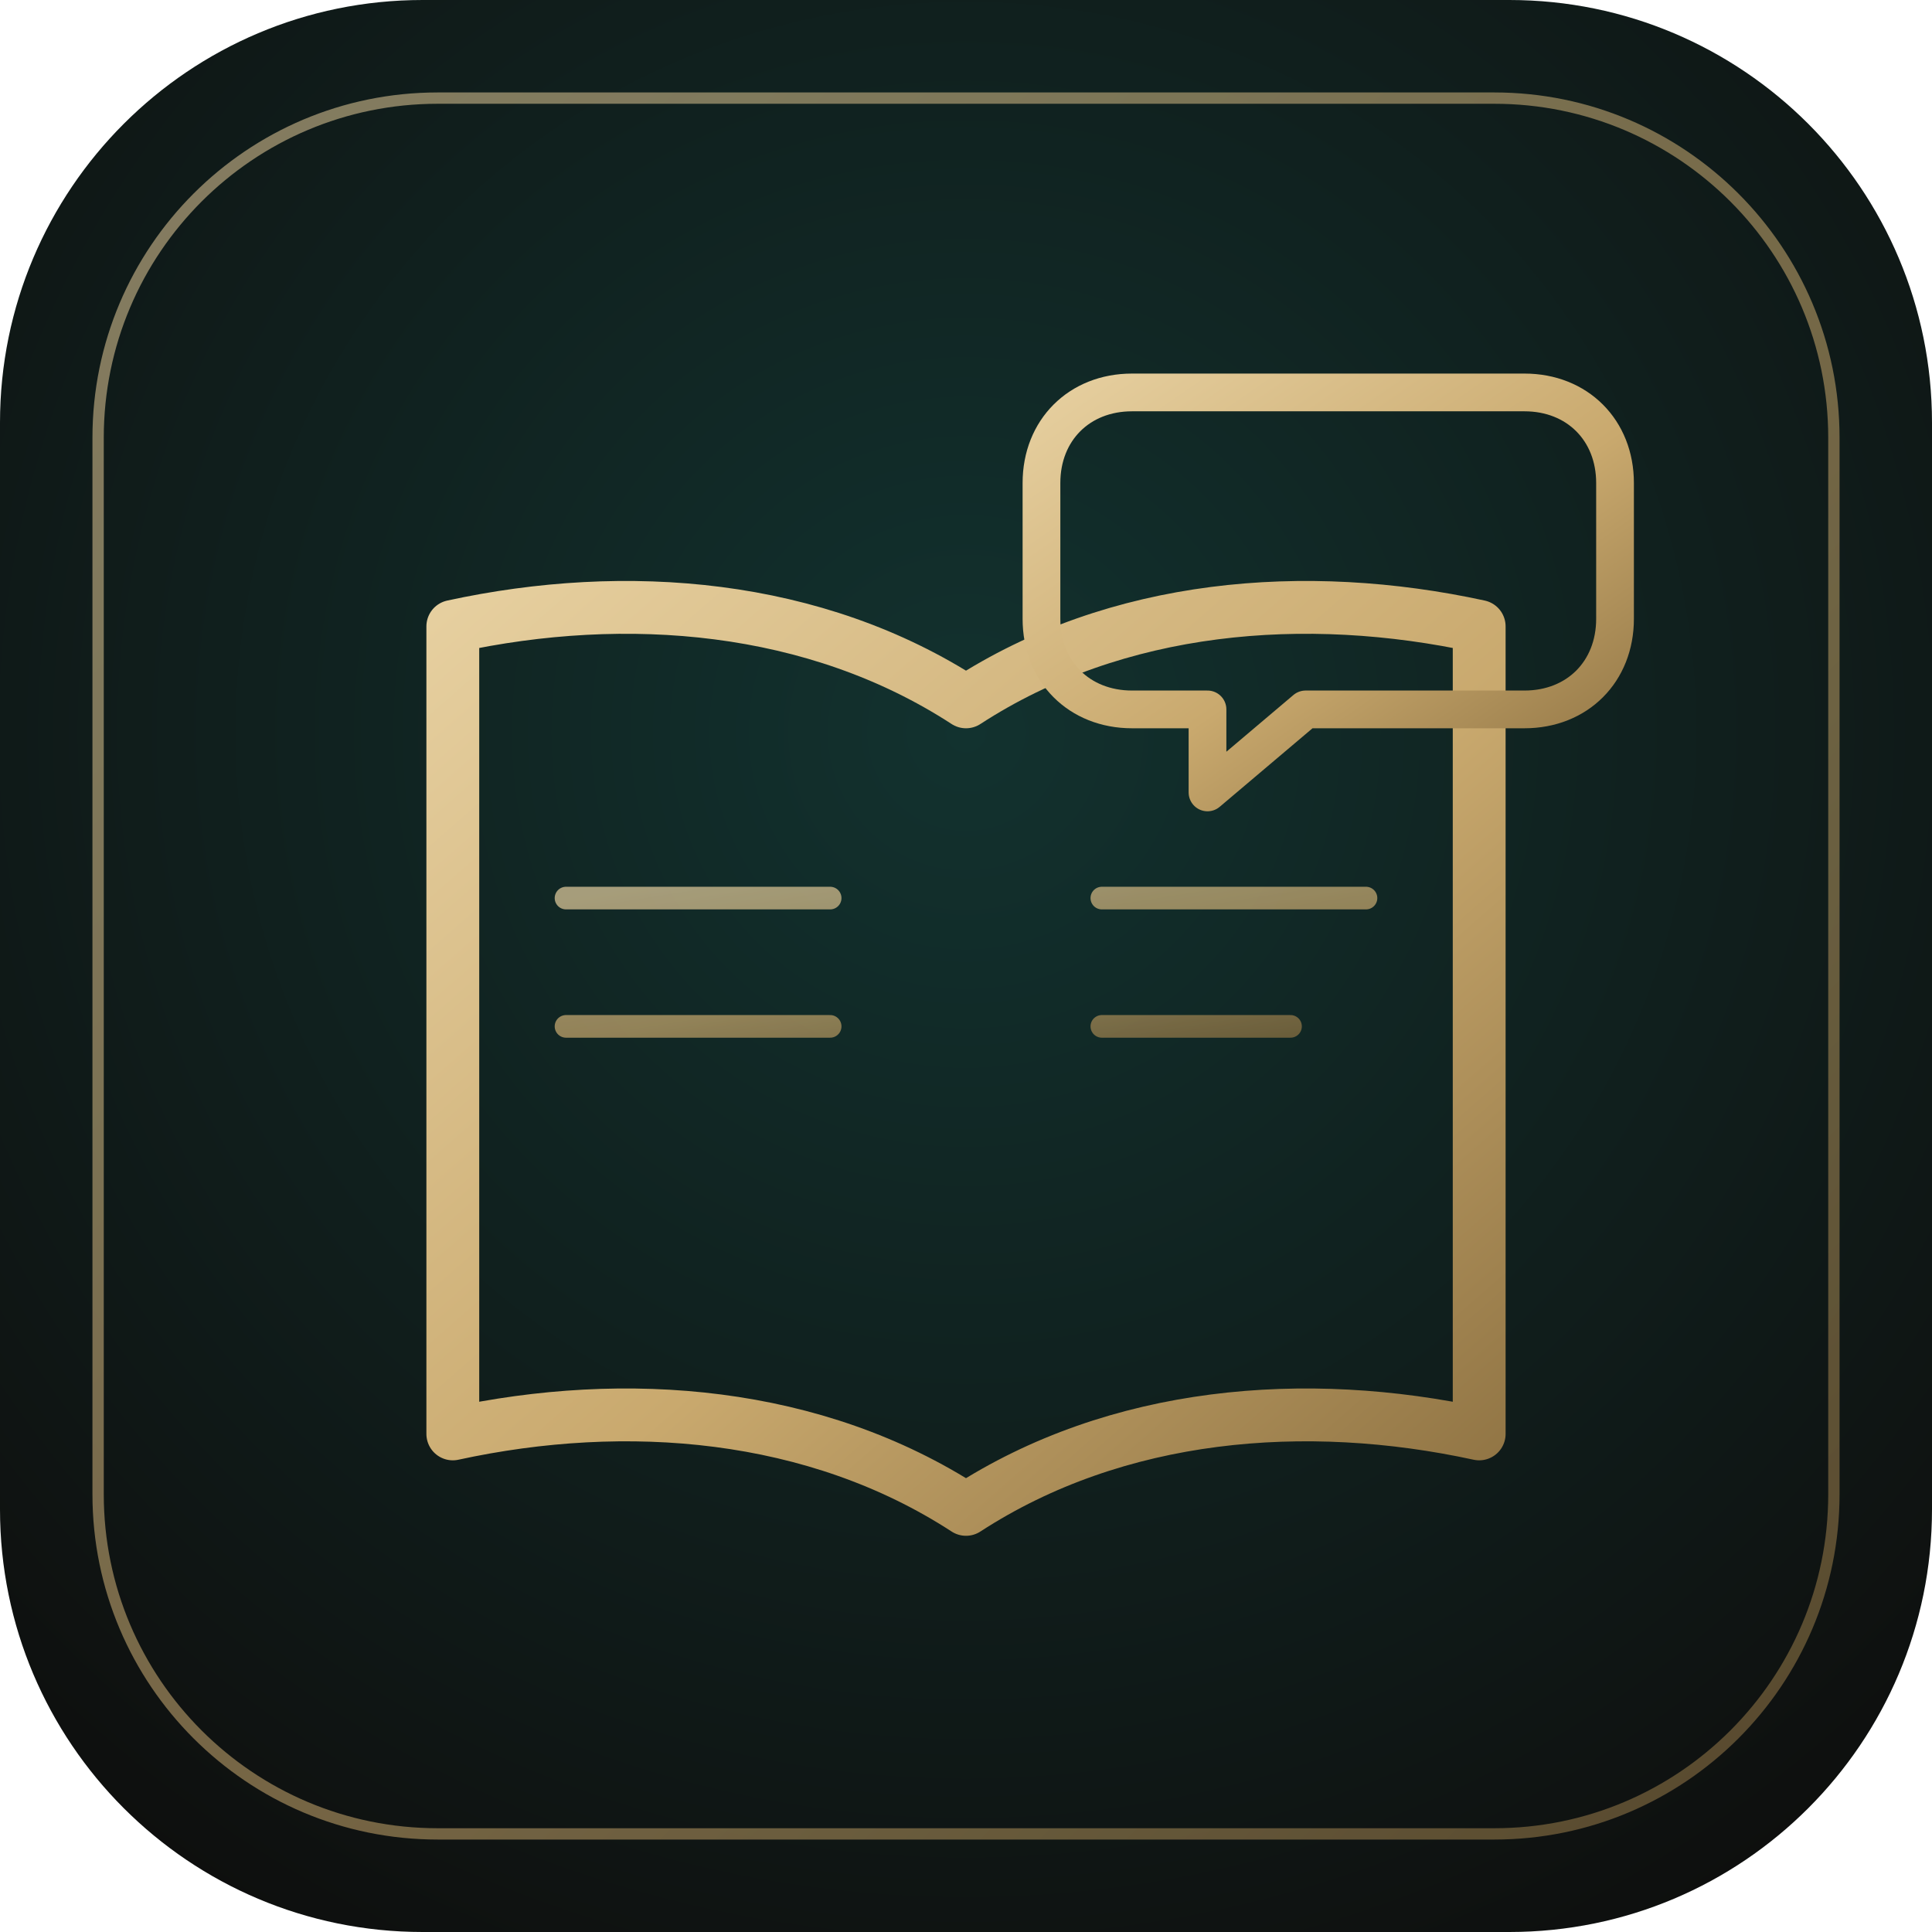
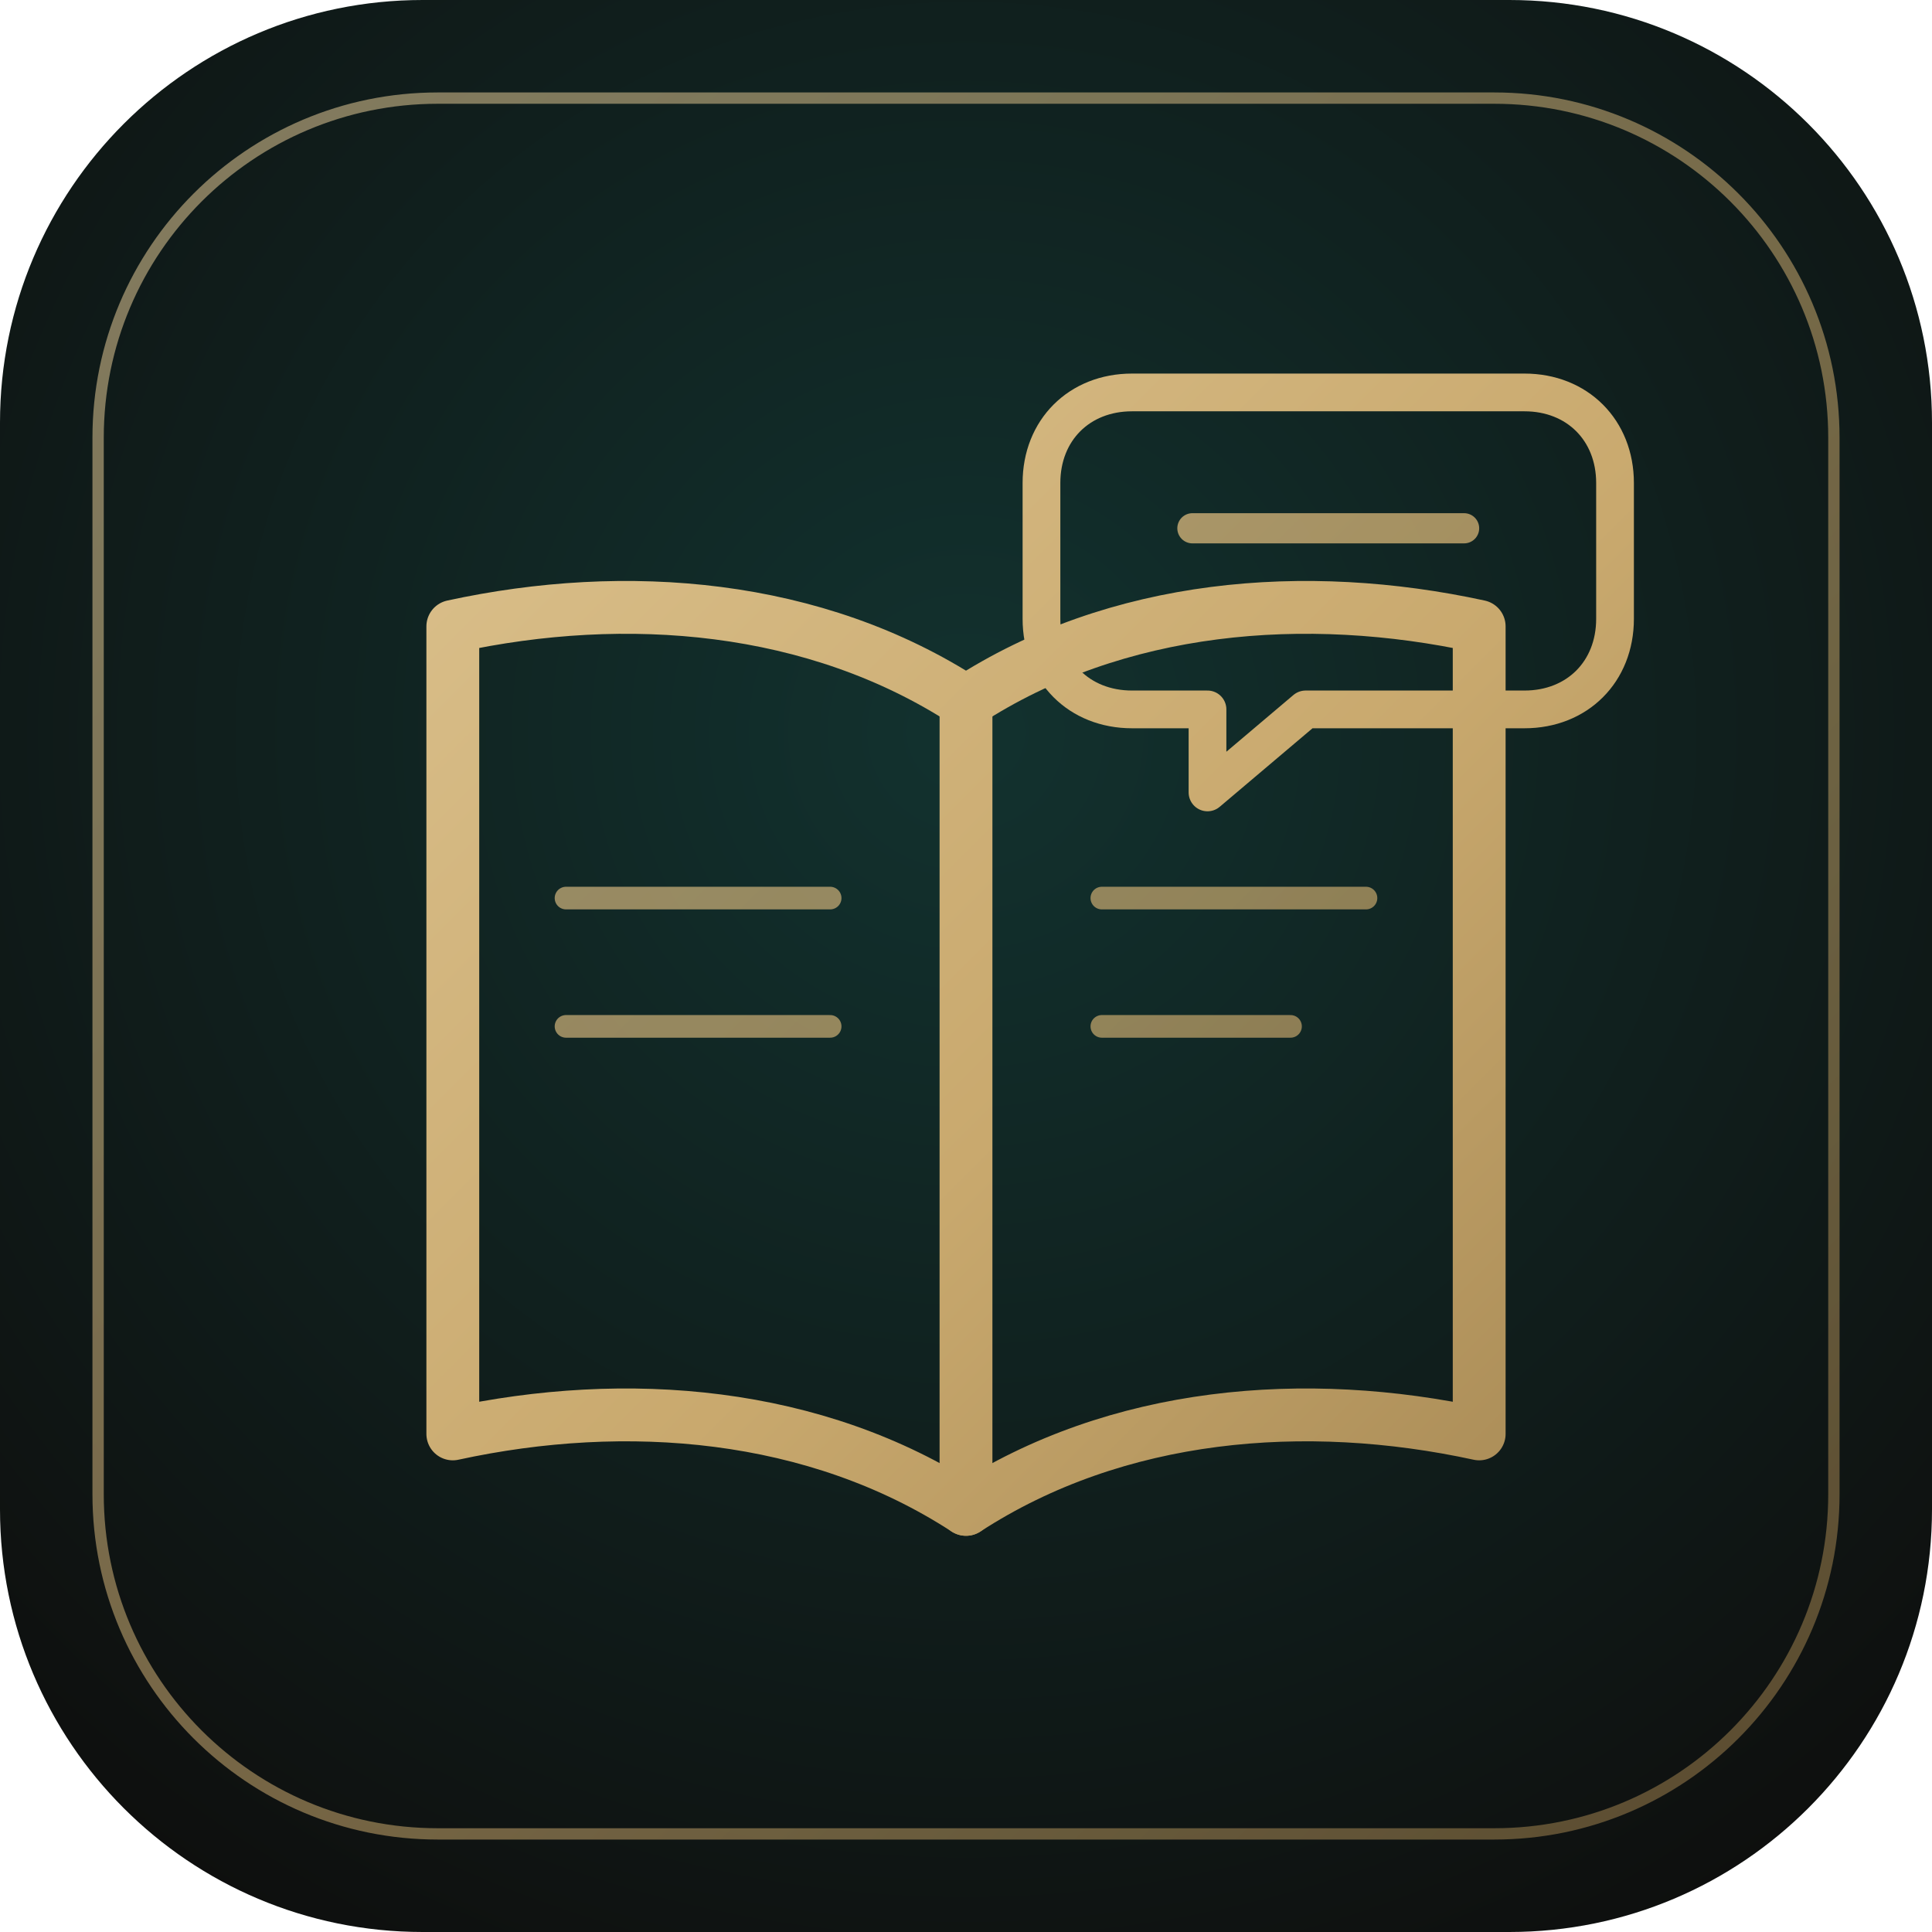
<svg xmlns="http://www.w3.org/2000/svg" viewBox="0 0 512 512">
  <defs>
    <radialGradient id="bg" cx=".5" cy=".38" r=".75">
      <stop offset="0" stop-color="#12322f" />
      <stop offset="1" stop-color="#0e0d0c" />
    </radialGradient>
-     <linearGradient id="au" x1="0" y1="0" x2="1" y2="1">
+     <linearGradient id="au" gradientUnits="userSpaceOnUse" x1="0" y1="0" x2="512" y2="512">
      <stop offset="0" stop-color="#e6cf9f" />
      <stop offset=".55" stop-color="#c9a96e" />
      <stop offset="1" stop-color="#8f7343" />
    </linearGradient>
  </defs>
  <rect width="512" height="512" rx="112" fill="url(#bg)" />
  <rect x="26" y="26" width="460" height="460" rx="90" fill="none" stroke="url(#au)" stroke-width="3" opacity=".55" />
  <g fill="none" stroke="url(#au)" stroke-width="14" stroke-linecap="round" stroke-linejoin="round">
    <path d="M256 186c-40-26-90-30-136-20v214c46-10 96-6 136 20 40-26 90-30 136-20V166c-46-10-96-6-136 20z" />
    <path d="M256 186v214" />
    <path d="M300 104h104c14 0 24 10 24 24v36c0 14-10 24-24 24h-58l-26 22v-22h-20c-14 0-24-10-24-24v-36c0-14 10-24 24-24z" stroke-width="10" />
    <path d="M316 140h72" stroke-width="8" opacity=".8" />
    <path d="M150 238h70M150 272h70M292 238h70M292 272h50" stroke-width="6" opacity=".7" />
  </g>
</svg>
